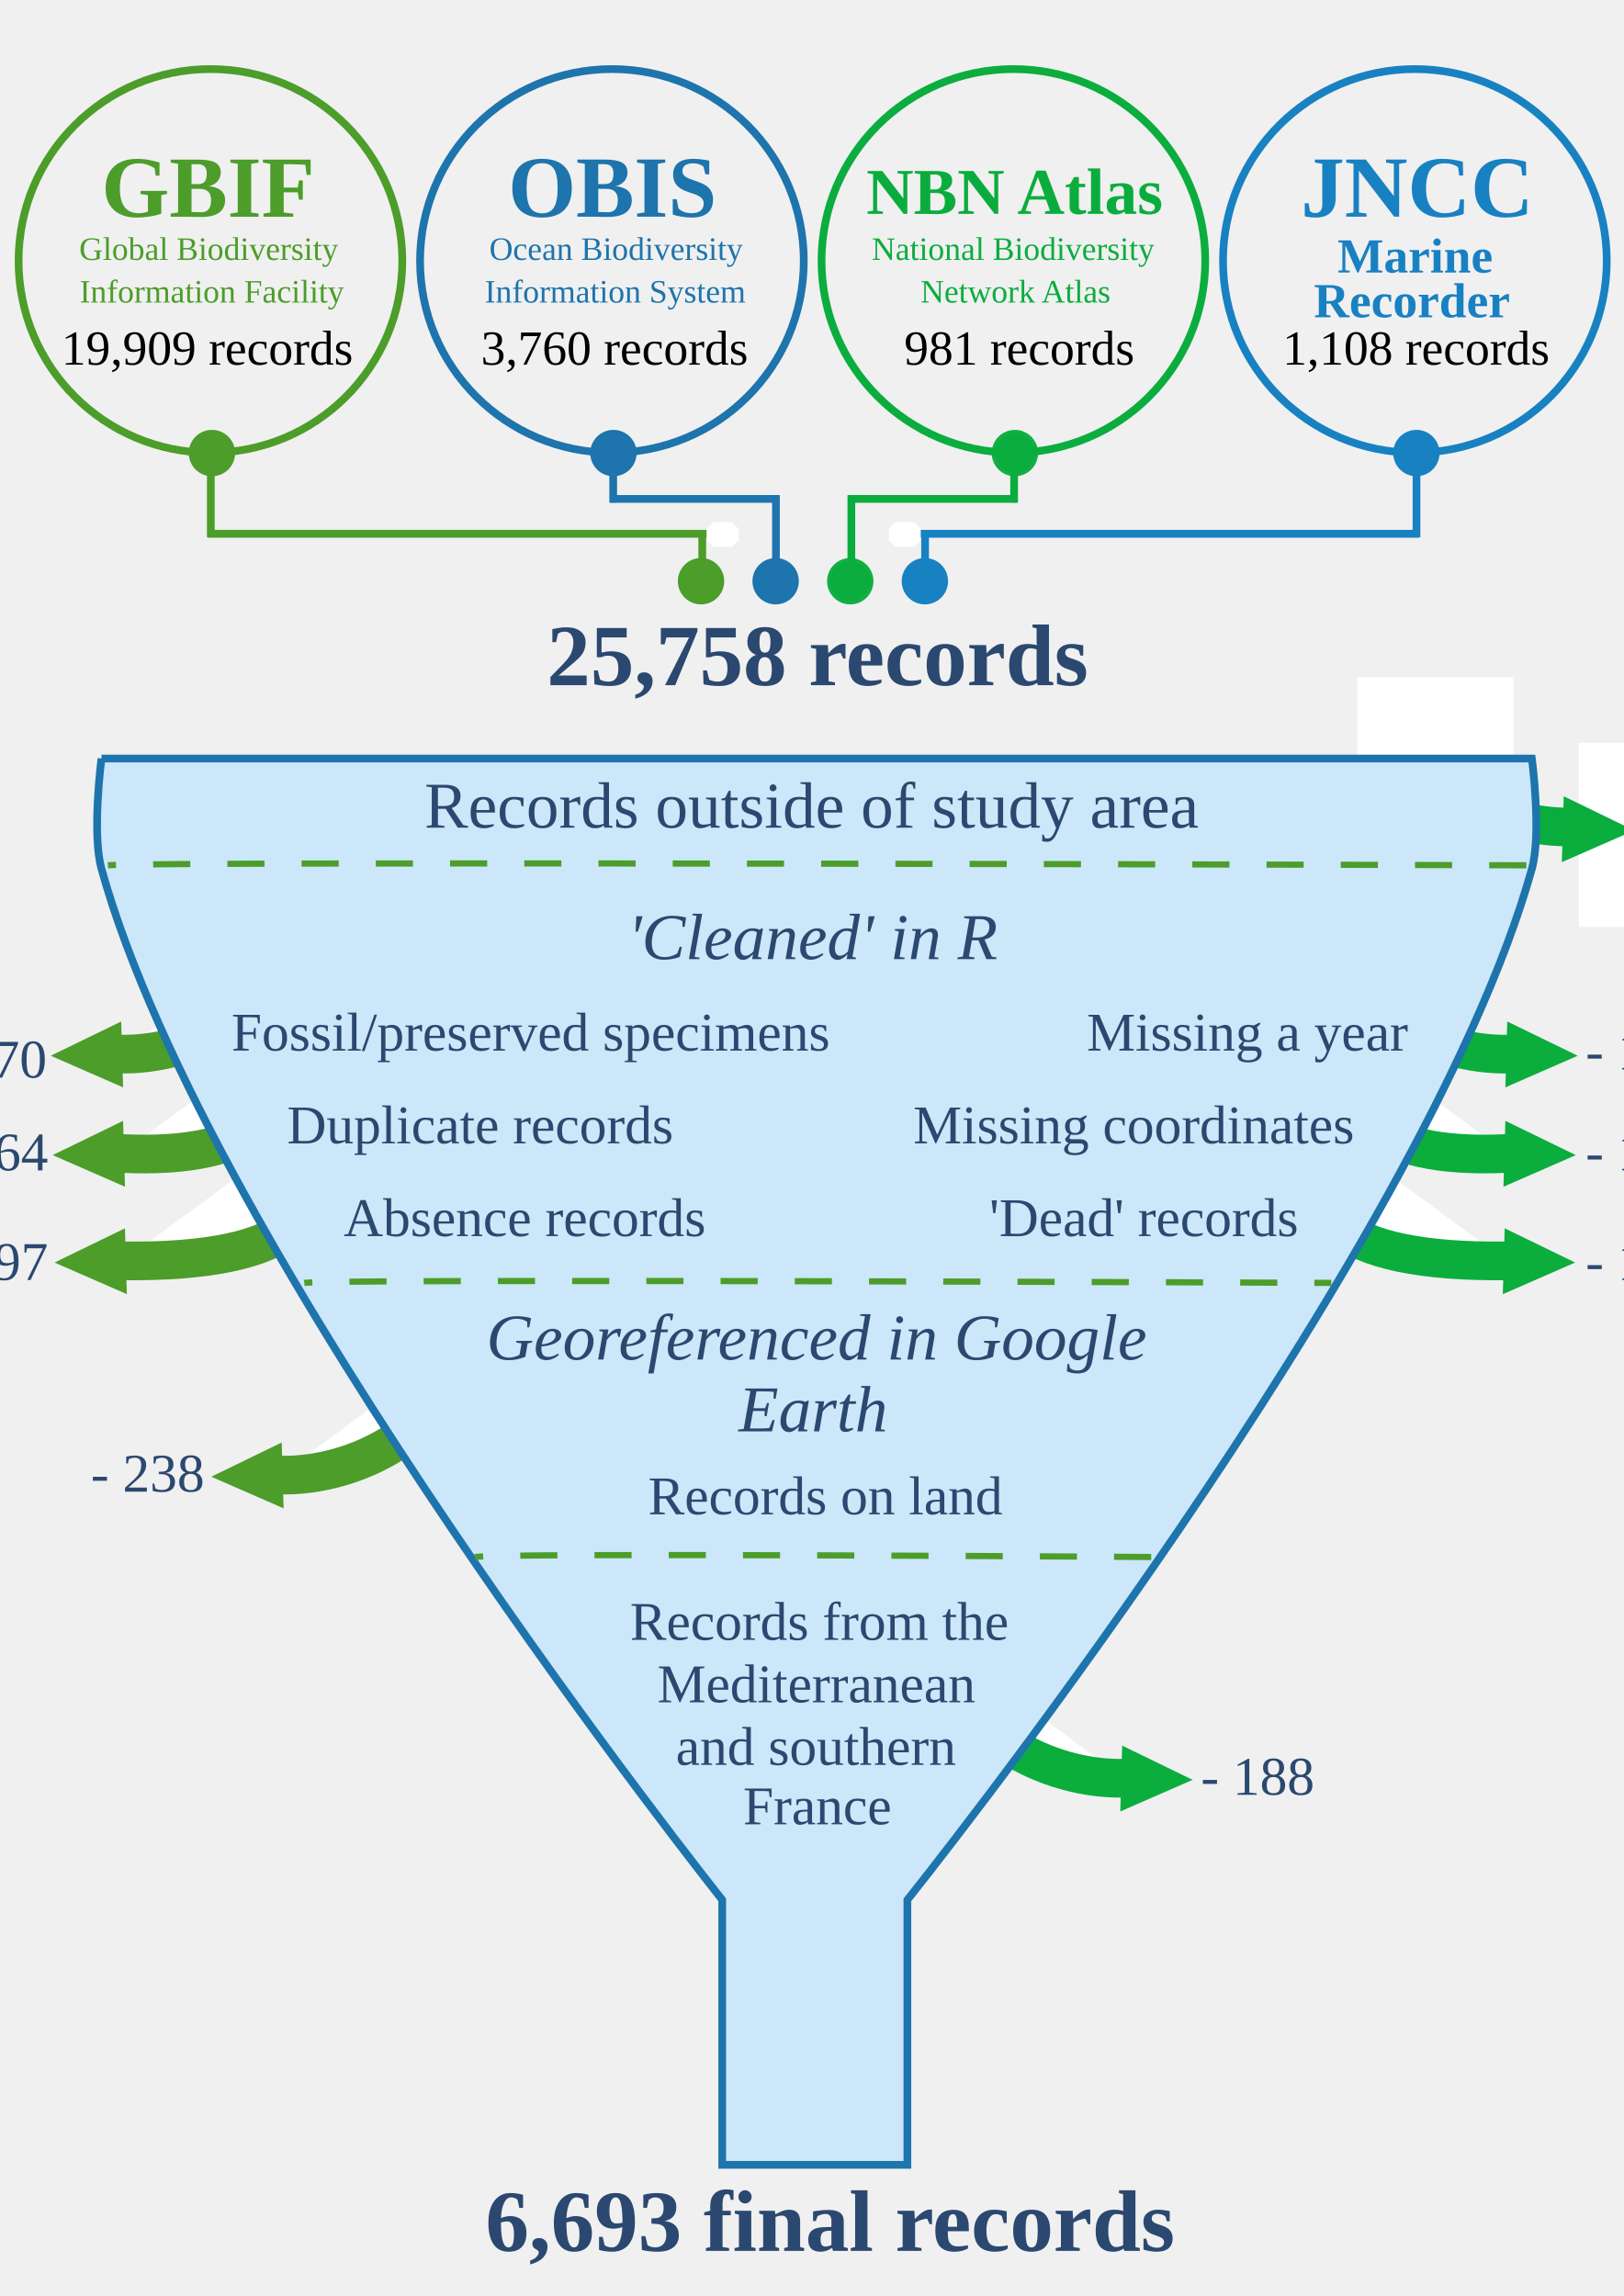
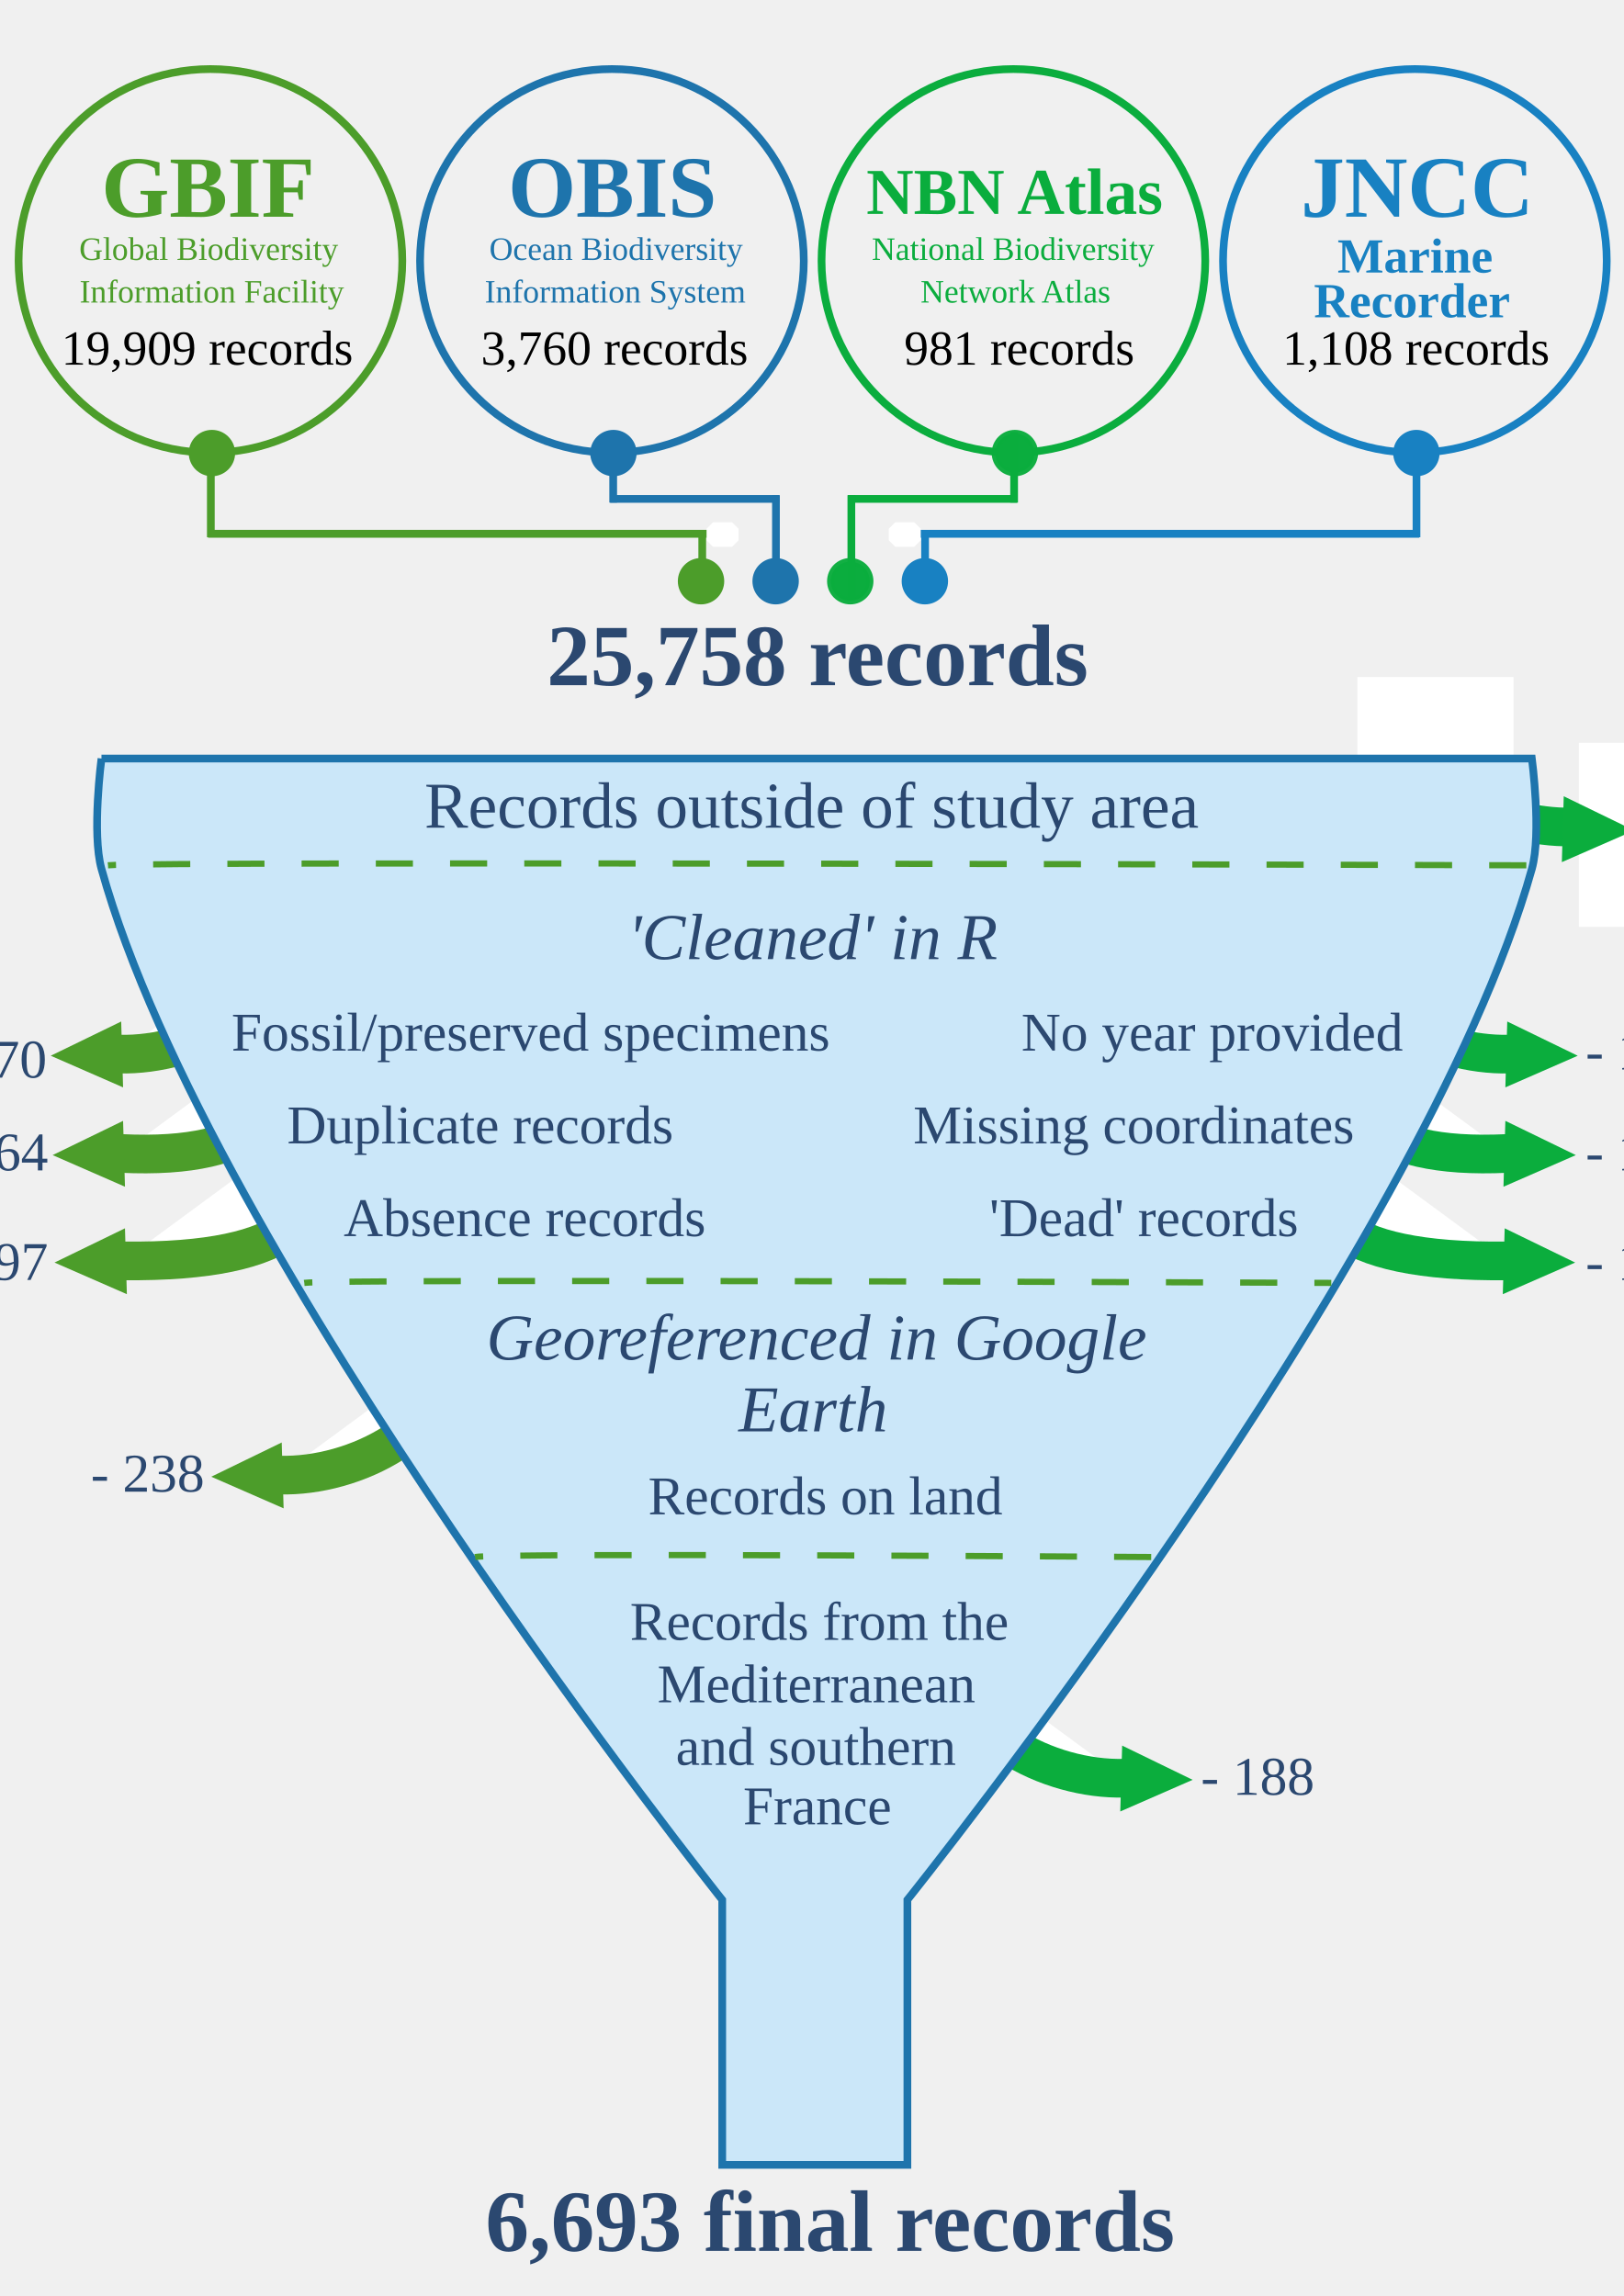
<svg xmlns="http://www.w3.org/2000/svg" width="210mm" height="297mm" viewBox="0 0 210 297" version="1.1" id="svg5">
  <defs id="defs2">
    <marker id="ExperimentalArrow" refX="5.0" refY="3.0" orient="auto-start-reverse">
      <path style="fill:context-stroke" d="m 10,3 -10,3 0,-6 z" id="path29406" />
    </marker>
    <marker style="overflow:visible" id="TriangleOutL" refX="0.0" refY="0.0" orient="auto">
      <path transform="scale(0.8)" style="fill-rule:evenodd;fill:context-stroke;stroke:context-stroke;stroke-width:1.0pt" d="M 5.77,0.0 L -2.88,5.0 L -2.88,-5.0 L 5.77,0.0 z " id="path29295" />
    </marker>
    <marker style="overflow:visible;" id="Arrow2Lend" refX="0.0" refY="0.0" orient="auto">
      <path transform="scale(1.1) rotate(180) translate(1,0)" d="M 8.719,4.034 L -2.207,0.016 L 8.719,-4.002 C 6.973,-1.63 6.983,1.616 8.719,4.034 z " style="stroke:context-stroke;fill-rule:evenodd;fill:context-stroke;stroke-width:0.625;stroke-linejoin:round;" id="path29174" />
    </marker>
    <marker style="overflow:visible;" id="Arrow1Lend" refX="0.0" refY="0.0" orient="auto">
      <path transform="scale(0.8) rotate(180) translate(12.5,0)" style="fill-rule:evenodd;fill:context-stroke;stroke:context-stroke;stroke-width:1.0pt;" d="M 0.0,0.0 L 5.0,-5.0 L -12.5,0.0 L 5.0,5.0 L 0.0,0.0 z " id="path29156" />
    </marker>
  </defs>
  <g id="layer1">
-     <g id="g30262">
+     <g id="g1444">
      <rect style="fill:#ffffff;fill-opacity:1;stroke:none;stroke-width:0.156;stroke-miterlimit:4.109;stroke-dashoffset:14.211" id="rect27850" width="32.13" height="23.81" x="204.203" y="96.086" />
      <path style="fill:#ffffff;fill-opacity:1;stroke:#4c9d2a;stroke-width:5;stroke-linecap:butt;stroke-linejoin:miter;stroke-miterlimit:4;stroke-dasharray:none;stroke-opacity:1" d="m 36.195,190.809 c 9.626,0.256 22.227,-5.878 23.269,-17.123" id="path31072-4" />
      <path style="opacity:1;fill:#4c9d2a;fill-opacity:1;stroke:none;stroke-width:18.898;stroke-miterlimit:4;stroke-dasharray:none;stroke-dashoffset:14.211;stroke-opacity:1" id="path41711-4" transform="matrix(-0.06744189,0.09333834,0.1168128,0.05388892,65.28916,100.6232)" d="m 865.302,254.679 -33.781,-20.55 -33.781,-20.55 34.687,-18.98 34.687,-18.98 -0.907,39.53 z" />
      <path style="fill:#ffffff;fill-opacity:1;stroke:#0bad3d;stroke-width:5;stroke-linecap:butt;stroke-linejoin:miter;stroke-miterlimit:4;stroke-dasharray:none;stroke-opacity:1" d="m 145.375,230.019 c -9.626,0.256 -22.227,-5.878 -23.269,-17.123" id="path31072-2" />
      <path style="opacity:1;fill:#0bad3d;fill-opacity:1;stroke:none;stroke-width:18.898;stroke-miterlimit:4;stroke-dasharray:none;stroke-dashoffset:14.211;stroke-opacity:1" id="path41711-9" transform="matrix(0.06744189,0.09333834,-0.1168128,0.05388892,116.2809,139.8327)" d="m 865.302,254.679 -33.781,-20.55 -33.781,-20.55 34.687,-18.98 34.687,-18.98 -0.907,39.53 z" />
      <path style="fill:#ffffff;fill-opacity:1;stroke:#4c9d2a;stroke-width:5;stroke-linecap:butt;stroke-linejoin:miter;stroke-miterlimit:4;stroke-dasharray:none;stroke-opacity:1" d="m 15.921,163.105 c 22.221,0.225 27.893,-6.301 23.269,-17.123" id="path31072-3-4-5-5" />
      <path style="opacity:1;fill:#4c9d2a;fill-opacity:1;stroke:none;stroke-width:18.898;stroke-miterlimit:4;stroke-dasharray:none;stroke-dashoffset:14.211;stroke-opacity:1" id="path41711-8-7-1-5" transform="matrix(-0.06744189,0.09333834,0.1168128,0.05388892,45.01571,72.91898)" d="m 865.302,254.679 -33.781,-20.55 -33.781,-20.55 34.687,-18.98 34.687,-18.98 -0.907,39.53 z" />
      <path style="fill:#ffffff;fill-opacity:1;stroke:#0bad3d;stroke-width:5;stroke-linecap:butt;stroke-linejoin:miter;stroke-miterlimit:4;stroke-dasharray:none;stroke-opacity:1" d="m 195.181,136.353 c -9.626,0.256 -22.227,-5.878 -23.269,-17.123" id="path31072-3" />
      <path style="opacity:1;fill:#0bad3d;fill-opacity:1;stroke:none;stroke-width:18.898;stroke-miterlimit:4;stroke-dasharray:none;stroke-dashoffset:14.211;stroke-opacity:1" id="path41711-8" transform="matrix(0.06744189,0.09333834,-0.1168128,0.05388892,166.0868,46.16748)" d="m 865.302,254.679 -33.781,-20.55 -33.781,-20.55 34.687,-18.98 34.687,-18.98 -0.907,39.53 z" />
      <path style="fill:#ffffff;fill-opacity:1;stroke:#4c9d2a;stroke-width:5;stroke-linecap:butt;stroke-linejoin:miter;stroke-miterlimit:4;stroke-dasharray:none;stroke-opacity:1" d="m 15.432,136.353 c 9.626,0.256 22.227,-5.878 23.269,-17.123" id="path31072-3-7" />
      <path style="opacity:1;fill:#4c9d2a;fill-opacity:1;stroke:none;stroke-width:18.898;stroke-miterlimit:4;stroke-dasharray:none;stroke-dashoffset:14.211;stroke-opacity:1" id="path41711-8-1" transform="matrix(-0.06744189,0.09333834,0.1168128,0.05388892,44.52655,46.16748)" d="m 865.302,254.679 -33.781,-20.55 -33.781,-20.55 34.687,-18.98 34.687,-18.98 -0.907,39.53 z" />
      <path style="fill:#ffffff;fill-opacity:1;stroke:#0bad3d;stroke-width:5;stroke-linecap:butt;stroke-linejoin:miter;stroke-miterlimit:4;stroke-dasharray:none;stroke-opacity:1" d="M 194.936,149.206 C 176.942,150.063 172.042,143.395 171.667,132.083" id="path31072-3-4" />
      <path style="opacity:1;fill:#0bad3d;fill-opacity:1;stroke:none;stroke-width:18.898;stroke-miterlimit:4;stroke-dasharray:none;stroke-dashoffset:14.211;stroke-opacity:1" id="path41711-8-7" transform="matrix(0.06744189,0.09333834,-0.1168128,0.05388892,165.8422,59.01954)" d="m 865.302,254.679 -33.781,-20.55 -33.781,-20.55 34.687,-18.98 34.687,-18.98 -0.907,39.53 z" />
      <path style="fill:#ffffff;fill-opacity:1;stroke:#4c9d2a;stroke-width:5;stroke-linecap:butt;stroke-linejoin:miter;stroke-miterlimit:4;stroke-dasharray:none;stroke-opacity:1" d="m 15.677,149.206 c 17.994,0.857 22.894,-5.811 23.269,-17.123" id="path31072-3-4-6" />
      <path style="opacity:1;fill:#4c9d2a;fill-opacity:1;stroke:none;stroke-width:18.898;stroke-miterlimit:4;stroke-dasharray:none;stroke-dashoffset:14.211;stroke-opacity:1" id="path41711-8-7-4" transform="matrix(-0.06744189,0.09333834,0.1168128,0.05388892,44.77113,59.01954)" d="m 865.302,254.679 -33.781,-20.55 -33.781,-20.55 34.687,-18.98 34.687,-18.98 -0.907,39.53 z" />
      <path style="fill:#ffffff;fill-opacity:1;stroke:#0bad3d;stroke-width:5;stroke-linecap:butt;stroke-linejoin:miter;stroke-miterlimit:4;stroke-dasharray:none;stroke-opacity:1" d="m 194.85,163.105 c -22.221,0.225 -27.893,-6.301 -23.269,-17.123" id="path31072-3-4-5" />
      <path style="opacity:1;fill:#0bad3d;fill-opacity:1;stroke:none;stroke-width:18.898;stroke-miterlimit:4;stroke-dasharray:none;stroke-dashoffset:14.211;stroke-opacity:1" id="path41711-8-7-1" transform="matrix(0.06744189,0.09333834,-0.1168128,0.05388892,165.7556,72.91898)" d="m 865.302,254.679 -33.781,-20.55 -33.781,-20.55 34.687,-18.98 34.687,-18.98 -0.907,39.53 z" />
      <path style="fill:#ffffff;fill-opacity:1;stroke:#0aad3d;stroke-width:5;stroke-linecap:butt;stroke-linejoin:miter;stroke-miterlimit:4;stroke-dasharray:none;stroke-opacity:1" d="m 203.331,106.968 c -9.626,0.256 -22.227,-5.878 -23.269,-17.123" id="path31072" />
      <path style="opacity:1;fill:#0bad3d;fill-opacity:1;stroke:none;stroke-width:18.898;stroke-miterlimit:4;stroke-dasharray:none;stroke-dashoffset:14.211;stroke-opacity:1" id="path41711" transform="matrix(0.06744189,0.09333834,-0.1168128,0.05388892,173.3921,17.03065)" d="m 865.302,254.679 -33.781,-20.55 -33.781,-20.55 34.687,-18.98 34.687,-18.98 -0.907,39.53 z" />
      <rect style="fill:#ffffff;fill-opacity:1;stroke:none;stroke-width:5;stroke-miterlimit:4;stroke-dasharray:none;stroke-dashoffset:14.211;stroke-opacity:1" id="rect34807" width="20.195" height="16.596" x="175.558" y="87.579" />
      <path style="fill:#cbe7f9;fill-opacity:1;stroke:#1e74ac;stroke-width:0.998;stroke-linecap:butt;stroke-linejoin:miter;stroke-miterlimit:4;stroke-dasharray:none;stroke-opacity:1" d="M 13.123,98.119 H 198.125 c 0,0 1.279,9.688 -2.6e-4,14.269 -13.977,50.057 -80.768,133.364 -80.768,133.364 v 34.284 H 93.408 v -34.284 c 0,0 -66.397,-83.369 -80.284,-133.364 -1.273,-4.583 -2.05e-4,-14.269 -2.05e-4,-14.269 z" id="path71379" />
      <path style="fill:none;stroke:#4c9d2a;stroke-width:0.8;stroke-linecap:butt;stroke-linejoin:miter;stroke-miterlimit:4;stroke-dasharray:4.8, 4.8;stroke-dashoffset:3.76;stroke-opacity:1" d="m 61.455,201.412 c 2.221,-0.578 87.874,0 87.874,0" id="path1227-7" />
      <circle style="fill:#000000;fill-opacity:0;stroke:#4c9d2a;stroke-width:1;stroke-miterlimit:10;stroke-dasharray:none;stroke-opacity:1" id="path879" cx="27.217" cy="33.748" r="24.814" />
      <circle style="fill:#000000;fill-opacity:0;stroke:#1e74ac;stroke-width:1;stroke-miterlimit:10;stroke-dasharray:none;stroke-opacity:1" id="path879-3" cx="79.142" cy="33.748" r="24.814" />
      <circle style="fill:#000000;fill-opacity:0;stroke:#0bad3e;stroke-width:1;stroke-miterlimit:10;stroke-dasharray:none;stroke-opacity:1" id="path879-3-6" cx="131.067" cy="33.748" r="24.814" />
      <circle style="fill:#000000;fill-opacity:0;stroke:#1881c2;stroke-width:1;stroke-miterlimit:10;stroke-dasharray:none;stroke-opacity:1" id="path879-3-6-0" cx="182.992" cy="33.748" r="24.814" />
      <text xml:space="preserve" style="font-style:normal;font-variant:normal;font-weight:normal;font-stretch:normal;font-size:6.35px;line-height:1.25;font-family:'Times New Roman';-inkscape-font-specification:'Times New Roman, Normal';font-variant-ligatures:normal;font-variant-caps:normal;font-variant-numeric:normal;font-variant-east-asian:normal;fill:#000000;fill-opacity:1;stroke:none;stroke-width:0.265" x="7.935" y="47.169" id="text5831">
        <tspan id="tspan6561" x="7.935" y="47.169">19,909 records</tspan>
      </text>
      <text xml:space="preserve" style="font-style:normal;font-variant:normal;font-weight:normal;font-stretch:normal;font-size:6.35px;line-height:1.25;font-family:'Times New Roman';-inkscape-font-specification:'Times New Roman, Normal';font-variant-ligatures:normal;font-variant-caps:normal;font-variant-numeric:normal;font-variant-east-asian:normal;fill:#000000;fill-opacity:1;stroke:none;stroke-width:0.265" x="62.204" y="47.169" id="text5831-8">
        <tspan id="tspan8778" x="62.204" y="47.169">3,760 records</tspan>
      </text>
      <text xml:space="preserve" style="font-style:normal;font-variant:normal;font-weight:normal;font-stretch:normal;font-size:6.35px;line-height:1.25;font-family:'Times New Roman';-inkscape-font-specification:'Times New Roman, Normal';font-variant-ligatures:normal;font-variant-caps:normal;font-variant-numeric:normal;font-variant-east-asian:normal;fill:#000000;fill-opacity:1;stroke:none;stroke-width:0.265" x="116.935" y="47.169" id="text5831-8-7">
        <tspan id="tspan16957" x="116.935" y="47.169">981 records</tspan>
      </text>
      <text xml:space="preserve" style="font-style:normal;font-variant:normal;font-weight:normal;font-stretch:normal;font-size:6.35px;line-height:1.25;font-family:'Times New Roman';-inkscape-font-specification:'Times New Roman, Normal';font-variant-ligatures:normal;font-variant-caps:normal;font-variant-numeric:normal;font-variant-east-asian:normal;fill:#000000;fill-opacity:1;stroke:none;stroke-width:0.265" x="165.867" y="47.169" id="text5831-8-8">
        <tspan id="tspan16994" x="165.867" y="47.169">1,108 records</tspan>
      </text>
      <path style="fill:#cbe7f9;fill-opacity:1;stroke:#1e74ac;stroke-width:1;stroke-linecap:round;stroke-linejoin:bevel;stroke-miterlimit:10;stroke-dasharray:none;stroke-opacity:1" id="rect17286" width="197.797" height="20.652" x="6.428" y="75.456" />
      <ellipse style="fill:#4c9d2a;fill-opacity:1;stroke:#4c9d2a;stroke-width:0.94;stroke-linecap:round;stroke-linejoin:bevel;stroke-miterlimit:4;stroke-dasharray:none;stroke-opacity:1" id="path18629" cx="27.411" cy="58.606" rx="2.53" ry="2.53" />
      <ellipse style="fill:#4c9d2a;fill-opacity:1;stroke:#4c9d2a;stroke-width:0.94;stroke-linecap:round;stroke-linejoin:bevel;stroke-miterlimit:4;stroke-dasharray:none;stroke-opacity:1" id="path18629-7" cx="90.667" cy="75.182" rx="2.53" ry="2.53" />
      <ellipse style="fill:#1e74ac;fill-opacity:1;stroke:#1e74ac;stroke-width:0.94;stroke-linecap:round;stroke-linejoin:bevel;stroke-miterlimit:4;stroke-dasharray:none;stroke-opacity:1" id="path18629-2" cx="79.336" cy="58.606" rx="2.53" ry="2.53" />
      <ellipse style="fill:#1e74ac;fill-opacity:1;stroke:#1e74ac;stroke-width:0.94;stroke-linecap:round;stroke-linejoin:bevel;stroke-miterlimit:4;stroke-dasharray:none;stroke-opacity:1" id="path18629-2-5" cx="100.317" cy="75.182" rx="2.53" ry="2.53" />
      <ellipse style="fill:#1881c2;fill-opacity:1;stroke:#1881c2;stroke-width:0.94;stroke-linecap:round;stroke-linejoin:bevel;stroke-miterlimit:4;stroke-dasharray:none;stroke-opacity:1" id="path18629-2-4" cx="183.186" cy="58.606" rx="2.53" ry="2.53" />
      <ellipse style="fill:#1881c2;fill-opacity:1;stroke:#1881c2;stroke-width:0.94;stroke-linecap:round;stroke-linejoin:bevel;stroke-miterlimit:4;stroke-dasharray:none;stroke-opacity:1" id="path18629-2-4-9" cx="119.617" cy="75.182" rx="2.53" ry="2.53" />
      <ellipse style="fill:#0bad3e;fill-opacity:1;stroke:#0bad3e;stroke-width:0.94;stroke-linecap:round;stroke-linejoin:bevel;stroke-miterlimit:4;stroke-dasharray:none;stroke-opacity:0.962" id="path18629-2-2" cx="131.261" cy="58.606" rx="2.53" ry="2.53" />
      <ellipse style="fill:#0bad3e;fill-opacity:1;stroke:#0bad3e;stroke-width:0.94;stroke-linecap:round;stroke-linejoin:bevel;stroke-miterlimit:4;stroke-dasharray:none;stroke-opacity:0.962" id="path18629-2-2-4" cx="109.967" cy="75.182" rx="2.53" ry="2.53" />
      <path style="fill:none;stroke:#4c9d2a;stroke-width:1;stroke-linecap:butt;stroke-linejoin:miter;stroke-miterlimit:4;stroke-dasharray:none;stroke-opacity:1" d="m 27.268,58.369 v 11.128" id="path41615" />
      <path style="fill:none;stroke:#4c9d2a;stroke-width:1;stroke-linecap:butt;stroke-linejoin:miter;stroke-miterlimit:4;stroke-dasharray:none;stroke-opacity:1" d="m 90.824,69.048 v 7.313" id="path41615-3" />
      <path style="fill:none;stroke:#4c9d2a;stroke-width:1.016;stroke-linecap:butt;stroke-linejoin:miter;stroke-miterlimit:4;stroke-dasharray:none;stroke-opacity:1" d="M 26.911,69.048 H 92.45" id="path41921" />
      <rect style="fill:#ffffff;fill-opacity:1;stroke:#ffffff;stroke-width:1.681;stroke-linecap:round;stroke-linejoin:bevel;stroke-miterlimit:4;stroke-dasharray:none;stroke-opacity:1" id="rect42025" width="2.455" height="1.491" x="92.223" y="68.4" />
      <g id="g46911">
        <g id="g42254-5" style="stroke:#1881c2;stroke-opacity:1" transform="matrix(-1,0,0,1,210.4685,1.15e-4)">
          <path style="fill:none;stroke:#1881c2;stroke-width:1;stroke-linecap:butt;stroke-linejoin:miter;stroke-miterlimit:4;stroke-dasharray:none;stroke-opacity:1" d="m 27.268,58.369 v 11.128" id="path41615-5" />
          <path style="fill:none;stroke:#1881c2;stroke-width:1;stroke-linecap:butt;stroke-linejoin:miter;stroke-miterlimit:4;stroke-dasharray:none;stroke-opacity:1" d="m 90.824,69.048 v 7.313" id="path41615-3-0" />
          <path style="fill:none;stroke:#1881c2;stroke-width:1.016;stroke-linecap:butt;stroke-linejoin:miter;stroke-miterlimit:4;stroke-dasharray:none;stroke-opacity:1" d="M 26.911,69.048 H 92.45" id="path41921-5" />
        </g>
        <rect style="fill:#ffffff;fill-opacity:1;stroke:#ffffff;stroke-width:1.681;stroke-linecap:round;stroke-linejoin:bevel;stroke-miterlimit:4;stroke-dasharray:none;stroke-opacity:1" id="rect42025-7" width="2.455" height="1.491" x="-118.246" y="68.4" transform="scale(-1,1)" />
      </g>
      <g id="g47054" style="stroke:#1e74ac;stroke-opacity:1">
        <path style="fill:none;stroke:#1e74ac;stroke-width:1;stroke-linecap:butt;stroke-linejoin:miter;stroke-miterlimit:4;stroke-dasharray:none;stroke-opacity:1" d="m 79.307,55.904 v 9.109" id="path41615-6" />
        <path style="fill:none;stroke:#1e74ac;stroke-width:1;stroke-linecap:butt;stroke-linejoin:miter;stroke-miterlimit:4;stroke-dasharray:none;stroke-opacity:1" d="M 78.91,64.537 H 100.805" id="path41921-1" />
        <path style="fill:none;stroke:#1e74ac;stroke-width:1;stroke-linecap:butt;stroke-linejoin:miter;stroke-miterlimit:4;stroke-dasharray:none;stroke-opacity:1" d="M 100.356,64.064 V 77.473" id="path41615-6-8" />
      </g>
      <g id="g47054-3" style="stroke:#0aad3d;stroke-opacity:1" transform="matrix(-1,0,0,1,210.4657,-8.7e-5)">
        <path style="fill:none;stroke:#0aad3d;stroke-width:1;stroke-linecap:butt;stroke-linejoin:miter;stroke-miterlimit:4;stroke-dasharray:none;stroke-opacity:1" d="m 79.307,55.904 v 9.109" id="path41615-6-9" />
        <path style="fill:none;stroke:#0aad3d;stroke-width:1;stroke-linecap:butt;stroke-linejoin:miter;stroke-miterlimit:4;stroke-dasharray:none;stroke-opacity:1" d="M 78.91,64.537 H 100.805" id="path41921-1-3" />
        <path style="fill:none;stroke:#0aad3d;stroke-width:1;stroke-linecap:butt;stroke-linejoin:miter;stroke-miterlimit:4;stroke-dasharray:none;stroke-opacity:1" d="M 100.356,64.064 V 77.473" id="path41615-6-8-9" />
      </g>
      <text xml:space="preserve" style="font-style:normal;font-variant:normal;font-weight:bold;font-stretch:normal;font-size:11.289px;line-height:1.25;font-family:'Times New Roman';-inkscape-font-specification:'Times New Roman, Bold';font-variant-ligatures:normal;font-variant-caps:normal;font-variant-numeric:normal;font-variant-east-asian:normal;fill:#2b4870;fill-opacity:1;stroke:none;stroke-width:0.265" x="70.72" y="88.629" id="text58099">
        <tspan id="tspan58097" style="font-style:normal;font-variant:normal;font-weight:bold;font-stretch:normal;font-size:11.289px;font-family:'Times New Roman';-inkscape-font-specification:'Times New Roman, Bold';font-variant-ligatures:normal;font-variant-caps:normal;font-variant-numeric:normal;font-variant-east-asian:normal;fill:#2b4870;fill-opacity:1;stroke-width:0.265" x="70.72" y="88.629">25,758 records</tspan>
      </text>
      <text xml:space="preserve" style="font-style:normal;font-variant:normal;font-weight:bold;font-stretch:normal;font-size:11.289px;line-height:1.25;font-family:'Times New Roman';-inkscape-font-specification:'Times New Roman, Bold';font-variant-ligatures:normal;font-variant-caps:normal;font-variant-numeric:normal;font-variant-east-asian:normal;fill:#2b4870;fill-opacity:1;stroke:none;stroke-width:0.265" x="62.775" y="291.165" id="text58099-5">
        <tspan id="tspan45749" x="62.775" y="291.165">6,693 final records</tspan>
      </text>
      <text xml:space="preserve" style="font-style:normal;font-variant:normal;font-weight:normal;font-stretch:normal;font-size:7.056px;line-height:1.25;font-family:'Times New Roman';-inkscape-font-specification:'Times New Roman, Normal';font-variant-ligatures:normal;font-variant-caps:normal;font-variant-numeric:normal;font-variant-east-asian:normal;fill:#2b4870;fill-opacity:1;stroke:none;stroke-width:0.265" x="212.105" y="109.595" id="text58099-6">
        <tspan id="tspan44752" x="212.105" y="109.595">- 9,583</tspan>
      </text>
      <text xml:space="preserve" style="font-style:normal;font-variant:normal;font-weight:normal;font-stretch:normal;font-size:8.467px;line-height:1.25;font-family:'Times New Roman';-inkscape-font-specification:'Times New Roman, Normal';font-variant-ligatures:normal;font-variant-caps:normal;font-variant-numeric:normal;font-variant-east-asian:normal;fill:#2b4870;fill-opacity:1;stroke:none;stroke-width:0.265" x="54.891" y="107.065" id="text89020">
        <tspan id="tspan89018" style="font-style:normal;font-variant:normal;font-weight:normal;font-stretch:normal;font-size:8.467px;font-family:'Times New Roman';-inkscape-font-specification:'Times New Roman, Normal';font-variant-ligatures:normal;font-variant-caps:normal;font-variant-numeric:normal;font-variant-east-asian:normal;fill:#2b4870;fill-opacity:1;stroke-width:0.265" x="54.891" y="107.065">Records outside of study area</tspan>
      </text>
      <text xml:space="preserve" style="font-style:italic;font-variant:normal;font-weight:normal;font-stretch:normal;font-size:8.467px;line-height:1.25;font-family:'Times New Roman';-inkscape-font-specification:'Times New Roman, Italic';font-variant-ligatures:normal;font-variant-caps:normal;font-variant-numeric:normal;font-variant-east-asian:normal;fill:#2b4870;fill-opacity:1;stroke:none;stroke-width:0.265" x="81.191" y="124.073" id="text89020-3">
        <tspan id="tspan94419" x="81.191" y="124.073">'Cleaned' in R</tspan>
      </text>
      <text xml:space="preserve" style="font-style:italic;font-variant:normal;font-weight:normal;font-stretch:normal;font-size:8.467px;line-height:1.25;font-family:'Times New Roman';-inkscape-font-specification:'Times New Roman, Italic';font-variant-ligatures:normal;font-variant-caps:normal;font-variant-numeric:normal;font-variant-east-asian:normal;fill:#2b4870;fill-opacity:1;stroke:none;stroke-width:0.265" x="62.911" y="175.87" id="text89020-3-8">
        <tspan id="tspan1362" x="62.911" y="175.87">Georeferenced in Google</tspan>
      </text>
      <text xml:space="preserve" style="font-style:italic;font-variant:normal;font-weight:normal;font-stretch:normal;font-size:8.467px;line-height:1.25;font-family:'Times New Roman';-inkscape-font-specification:'Times New Roman, Italic';font-variant-ligatures:normal;font-variant-caps:normal;font-variant-numeric:normal;font-variant-east-asian:normal;fill:#2b4870;fill-opacity:1;stroke:none;stroke-width:0.265" x="95.521" y="185.156" id="text89020-3-8-04">
        <tspan id="tspan1409" x="95.521" y="185.156">Earth</tspan>
      </text>
      <text xml:space="preserve" style="font-style:normal;font-variant:normal;font-weight:normal;font-stretch:normal;font-size:7.056px;line-height:1.25;font-family:'Times New Roman';-inkscape-font-specification:'Times New Roman, Normal';font-variant-ligatures:normal;font-variant-caps:normal;font-variant-numeric:normal;font-variant-east-asian:normal;fill:#2b4870;fill-opacity:1;stroke:none;stroke-width:0.265" x="83.826" y="195.881" id="text89020-3-8-0">
        <tspan id="tspan96138" x="83.826" y="195.881">Records on land</tspan>
      </text>
      <text xml:space="preserve" style="font-style:normal;font-variant:normal;font-weight:normal;font-stretch:normal;font-size:7.056px;line-height:1.25;font-family:'Times New Roman';-inkscape-font-specification:'Times New Roman, Normal';font-variant-ligatures:normal;font-variant-caps:normal;font-variant-numeric:normal;font-variant-east-asian:normal;fill:#2b4870;fill-opacity:1;stroke:none;stroke-width:0.265" x="44.448" y="159.899" id="text89020-3-7">
        <tspan id="tspan94466" x="44.448" y="159.899">Absence records</tspan>
      </text>
      <text xml:space="preserve" style="font-style:normal;font-variant:normal;font-weight:normal;font-stretch:normal;font-size:7.056px;line-height:1.25;font-family:'Times New Roman';-inkscape-font-specification:'Times New Roman, Normal';font-variant-ligatures:normal;font-variant-caps:normal;font-variant-numeric:normal;font-variant-east-asian:normal;fill:#2b4870;fill-opacity:1;stroke:none;stroke-width:0.265" x="118.113" y="147.899" id="text89020-3-7-7">
        <tspan id="tspan94513" x="118.113" y="147.899">Missing coordinates</tspan>
      </text>
      <text xml:space="preserve" style="font-style:normal;font-variant:normal;font-weight:normal;font-stretch:normal;font-size:7.056px;line-height:1.25;font-family:'Times New Roman';-inkscape-font-specification:'Times New Roman, Normal';font-variant-ligatures:normal;font-variant-caps:normal;font-variant-numeric:normal;font-variant-east-asian:normal;fill:#2b4870;fill-opacity:1;stroke:none;stroke-width:0.265" x="37.126" y="147.899" id="text89020-3-7-7-4">
        <tspan id="tspan94560" x="37.126" y="147.899">Duplicate records</tspan>
      </text>
      <text xml:space="preserve" style="font-style:normal;font-variant:normal;font-weight:normal;font-stretch:normal;font-size:7.056px;line-height:1.25;font-family:'Times New Roman';-inkscape-font-specification:'Times New Roman, Normal';font-variant-ligatures:normal;font-variant-caps:normal;font-variant-numeric:normal;font-variant-east-asian:normal;fill:#2b4870;fill-opacity:1;stroke:none;stroke-width:0.265" x="29.933" y="135.899" id="text89020-3-7-7-4-2">
        <tspan id="tspan94711" x="29.933" y="135.899">Fossil/preserved specimens</tspan>
      </text>
-       <text xml:space="preserve" style="font-style:normal;font-variant:normal;font-weight:normal;font-stretch:normal;font-size:7.056px;line-height:1.25;font-family:'Times New Roman';-inkscape-font-specification:'Times New Roman, Normal';font-variant-ligatures:normal;font-variant-caps:normal;font-variant-numeric:normal;font-variant-east-asian:normal;fill:#2b4870;fill-opacity:1;stroke:none;stroke-width:0.265" x="140.559" y="135.899" id="text89020-3-7-7-4-2-6">
-         <tspan id="tspan8510" x="140.559" y="135.899">Missing a year</tspan>
+       <text xml:space="preserve" style="font-style:normal;font-variant:normal;font-weight:normal;font-stretch:normal;font-size:7.056px;line-height:1.25;font-family:'Times New Roman';-inkscape-font-specification:'Times New Roman, Normal';font-variant-ligatures:normal;font-variant-caps:normal;font-variant-numeric:normal;font-variant-east-asian:normal;fill:#2b4870;fill-opacity:1;stroke:none;stroke-width:0.265" x="132.089" y="135.899" id="text89020-3-7-7-4-2-6">
+         <tspan id="tspan1151" x="132.089" y="135.899">No year provided</tspan>
      </text>
      <text xml:space="preserve" style="font-style:normal;font-variant:normal;font-weight:normal;font-stretch:normal;font-size:7.056px;line-height:1.25;font-family:'Times New Roman';-inkscape-font-specification:'Times New Roman, Normal';font-variant-ligatures:normal;font-variant-caps:normal;font-variant-numeric:normal;font-variant-east-asian:normal;fill:#2b4870;fill-opacity:1;stroke:none;stroke-width:0.265" x="127.962" y="159.899" id="text89020-3-7-7-4-2-9">
        <tspan id="tspan94691" x="127.962" y="159.899">'Dead' records</tspan>
      </text>
      <text xml:space="preserve" style="font-style:normal;font-variant:normal;font-weight:normal;font-stretch:normal;font-size:7.056px;line-height:1.25;font-family:'Times New Roman';-inkscape-font-specification:'Times New Roman, Normal';font-variant-ligatures:normal;font-variant-caps:normal;font-variant-numeric:normal;font-variant-east-asian:normal;fill:#2b4870;fill-opacity:1;stroke:none;stroke-width:0.265" x="81.476" y="212.125" id="text89020-3-8-0-5">
        <tspan id="tspan96185" x="81.476" y="212.125">Records from the</tspan>
      </text>
      <text xml:space="preserve" style="font-style:normal;font-variant:normal;font-weight:normal;font-stretch:normal;font-size:7.056px;line-height:1.25;font-family:'Times New Roman';-inkscape-font-specification:'Times New Roman, Normal';font-variant-ligatures:normal;font-variant-caps:normal;font-variant-numeric:normal;font-variant-east-asian:normal;fill:#2b4870;fill-opacity:1;stroke:none;stroke-width:0.265" x="85.02" y="220.202" id="text89020-3-8-0-5-8">
        <tspan id="tspan1145" x="85.02" y="220.202">Mediterranean</tspan>
      </text>
      <text xml:space="preserve" style="font-style:normal;font-variant:normal;font-weight:normal;font-stretch:normal;font-size:7.056px;line-height:1.25;font-family:'Times New Roman';-inkscape-font-specification:'Times New Roman, Normal';font-variant-ligatures:normal;font-variant-caps:normal;font-variant-numeric:normal;font-variant-east-asian:normal;fill:#2b4870;fill-opacity:1;stroke:none;stroke-width:0.265" x="87.401" y="228.299" id="text89020-3-8-0-5-8-7">
        <tspan id="tspan9308" x="87.401" y="228.299">and southern</tspan>
      </text>
      <text xml:space="preserve" style="font-style:normal;font-variant:normal;font-weight:normal;font-stretch:normal;font-size:7.056px;line-height:1.25;font-family:'Times New Roman';-inkscape-font-specification:'Times New Roman, Normal';font-variant-ligatures:normal;font-variant-caps:normal;font-variant-numeric:normal;font-variant-east-asian:normal;fill:#2b4870;fill-opacity:1;stroke:none;stroke-width:0.265" x="96.113" y="235.987" id="text89020-3-8-0-5-8-7-2">
        <tspan id="tspan1125" x="96.113" y="235.987">France</tspan>
      </text>
      <path style="fill:none;stroke:#4c9d2a;stroke-width:0.8;stroke-linecap:butt;stroke-linejoin:miter;stroke-miterlimit:4;stroke-dasharray:4.8, 4.8;stroke-dashoffset:3.76;stroke-opacity:1" d="m 13.968,111.932 c 4.643,-0.551 183.713,0 183.713,0" id="path1227" />
      <path style="fill:none;fill-opacity:1;stroke:#4c9d2a;stroke-width:0.8;stroke-linecap:butt;stroke-linejoin:miter;stroke-miterlimit:4;stroke-dasharray:4.8, 4.8;stroke-dashoffset:3.76;stroke-opacity:1" d="m 39.359,165.949 c 3.357,-0.563 132.82,0 132.82,0" id="path1227-5" />
      <text xml:space="preserve" style="font-style:normal;font-variant:normal;font-weight:normal;font-stretch:normal;font-size:7.056px;line-height:1.25;font-family:'Times New Roman';-inkscape-font-specification:'Times New Roman, Normal';font-variant-ligatures:normal;font-variant-caps:normal;font-variant-numeric:normal;font-variant-east-asian:normal;fill:#2b4870;fill-opacity:1;stroke:none;stroke-width:0.265" x="-13.765" y="165.572" id="text58099-6-2">
        <tspan id="tspan44817" x="-13.765" y="165.572">- 3,897</tspan>
      </text>
      <text xml:space="preserve" style="font-style:normal;font-variant:normal;font-weight:normal;font-stretch:normal;font-size:7.056px;line-height:1.25;font-family:'Times New Roman';-inkscape-font-specification:'Times New Roman, Normal';font-variant-ligatures:normal;font-variant-caps:normal;font-variant-numeric:normal;font-variant-east-asian:normal;fill:#2b4870;fill-opacity:1;stroke:none;stroke-width:0.265" x="-13.765" y="151.396" id="text58099-6-2-9">
        <tspan id="tspan44864" x="-13.765" y="151.396">- 2,264</tspan>
      </text>
      <text xml:space="preserve" style="font-style:normal;font-variant:normal;font-weight:normal;font-stretch:normal;font-size:7.056px;line-height:1.25;font-family:'Times New Roman';-inkscape-font-specification:'Times New Roman, Normal';font-variant-ligatures:normal;font-variant-caps:normal;font-variant-numeric:normal;font-variant-east-asian:normal;fill:#2b4870;fill-opacity:1;stroke:none;stroke-width:0.265" x="-8.638" y="139.396" id="text58099-6-2-95">
        <tspan id="tspan45029" x="-8.638" y="139.396">- 170</tspan>
      </text>
      <text xml:space="preserve" style="font-style:normal;font-variant:normal;font-weight:normal;font-stretch:normal;font-size:7.056px;line-height:1.25;font-family:'Times New Roman';-inkscape-font-specification:'Times New Roman, Normal';font-variant-ligatures:normal;font-variant-caps:normal;font-variant-numeric:normal;font-variant-east-asian:normal;fill:#2b4870;fill-opacity:1;stroke:none;stroke-width:0.265" x="205.068" y="138.346" id="text58099-6-2-8">
        <tspan id="tspan45196" x="205.068" y="138.346">- 195</tspan>
      </text>
      <text xml:space="preserve" style="font-style:normal;font-variant:normal;font-weight:normal;font-stretch:normal;font-size:7.056px;line-height:1.25;font-family:'Times New Roman';-inkscape-font-specification:'Times New Roman, Normal';font-variant-ligatures:normal;font-variant-caps:normal;font-variant-numeric:normal;font-variant-east-asian:normal;fill:#2b4870;fill-opacity:1;stroke:none;stroke-width:0.265" x="205.068" y="151.396" id="text58099-6-2-8-4">
        <tspan id="tspan45243" x="205.068" y="151.396">- 1,396</tspan>
      </text>
      <text xml:space="preserve" style="font-style:normal;font-variant:normal;font-weight:normal;font-stretch:normal;font-size:7.056px;line-height:1.25;font-family:'Times New Roman';-inkscape-font-specification:'Times New Roman, Normal';font-variant-ligatures:normal;font-variant-caps:normal;font-variant-numeric:normal;font-variant-east-asian:normal;fill:#2b4870;fill-opacity:1;stroke:none;stroke-width:0.265" x="205.068" y="165.572" id="text58099-6-2-8-7">
        <tspan id="tspan45414" x="205.068" y="165.572">- 1,134</tspan>
      </text>
      <text xml:space="preserve" style="font-style:normal;font-variant:normal;font-weight:normal;font-stretch:normal;font-size:7.056px;line-height:1.25;font-family:'Times New Roman';-inkscape-font-specification:'Times New Roman, Normal';font-variant-ligatures:normal;font-variant-caps:normal;font-variant-numeric:normal;font-variant-east-asian:normal;fill:#2b4870;fill-opacity:1;stroke:none;stroke-width:0.265" x="11.743" y="192.954" id="text58099-6-2-8-6">
        <tspan id="tspan45587" x="11.743" y="192.954">- 238</tspan>
      </text>
      <text xml:space="preserve" style="font-style:normal;font-variant:normal;font-weight:normal;font-stretch:normal;font-size:7.056px;line-height:1.25;font-family:'Times New Roman';-inkscape-font-specification:'Times New Roman, Normal';font-variant-ligatures:normal;font-variant-caps:normal;font-variant-numeric:normal;font-variant-east-asian:normal;fill:#2b4870;fill-opacity:1;stroke:none;stroke-width:0.265" x="155.31" y="232.164" id="text58099-6-2-8-76">
        <tspan id="tspan45624" x="155.31" y="232.164">- 188</tspan>
      </text>
      <text xml:space="preserve" style="font-style:normal;font-variant:normal;font-weight:bold;font-stretch:normal;font-size:11.289px;line-height:1.25;font-family:'Times New Roman';-inkscape-font-specification:'Times New Roman, Bold';font-variant-ligatures:normal;font-variant-caps:normal;font-variant-numeric:normal;font-variant-east-asian:normal;fill:#4c9d2a;fill-opacity:1;stroke:none;stroke-width:0.265" x="13.113" y="28.037" id="text58099-4">
        <tspan id="tspan1019" x="13.113" y="28.037">GBIF</tspan>
      </text>
      <text xml:space="preserve" style="font-style:normal;font-variant:normal;font-weight:normal;font-stretch:normal;font-size:4.233px;line-height:1.25;font-family:'Times New Roman';-inkscape-font-specification:'Times New Roman, Normal';font-variant-ligatures:normal;font-variant-caps:normal;font-variant-numeric:normal;font-variant-east-asian:normal;fill:#4c9d2a;fill-opacity:1;stroke:none;stroke-width:0.265" x="10.242" y="33.616" id="text3858">
        <tspan id="tspan3856" style="font-style:normal;font-variant:normal;font-weight:normal;font-stretch:normal;font-size:4.233px;font-family:'Times New Roman';-inkscape-font-specification:'Times New Roman, Normal';font-variant-ligatures:normal;font-variant-caps:normal;font-variant-numeric:normal;font-variant-east-asian:normal;fill:#4c9d2a;fill-opacity:1;stroke-width:0.265" x="10.242" y="33.616">Global Biodiversity</tspan>
      </text>
      <text xml:space="preserve" style="font-style:normal;font-variant:normal;font-weight:normal;font-stretch:normal;font-size:4.233px;line-height:1.25;font-family:'Times New Roman';-inkscape-font-specification:'Times New Roman, Normal';font-variant-ligatures:normal;font-variant-caps:normal;font-variant-numeric:normal;font-variant-east-asian:normal;fill:#4c9d2a;fill-opacity:1;stroke:none;stroke-width:0.265" x="10.286" y="39.131" id="text5111">
        <tspan id="tspan5109" style="font-style:normal;font-variant:normal;font-weight:normal;font-stretch:normal;font-size:4.233px;font-family:'Times New Roman';-inkscape-font-specification:'Times New Roman, Normal';font-variant-ligatures:normal;font-variant-caps:normal;font-variant-numeric:normal;font-variant-east-asian:normal;fill:#4c9d2a;fill-opacity:1;stroke-width:0.265" x="10.286" y="39.131">Information Facility</tspan>
      </text>
      <text xml:space="preserve" style="font-style:normal;font-variant:normal;font-weight:normal;font-stretch:normal;font-size:4.233px;line-height:1.25;font-family:'Times New Roman';-inkscape-font-specification:'Times New Roman, Normal';font-variant-ligatures:normal;font-variant-caps:normal;font-variant-numeric:normal;font-variant-east-asian:normal;fill:#1e74ac;fill-opacity:1;stroke:none;stroke-width:0.265" x="62.691" y="39.13" id="text5111-5">
        <tspan id="tspan14565" x="62.691" y="39.13">Information System</tspan>
      </text>
      <text xml:space="preserve" style="font-style:normal;font-variant:normal;font-weight:bold;font-stretch:normal;font-size:11.289px;line-height:1.25;font-family:'Times New Roman';-inkscape-font-specification:'Times New Roman, Bold';font-variant-ligatures:normal;font-variant-caps:normal;font-variant-numeric:normal;font-variant-east-asian:normal;fill:#1e74ac;fill-opacity:1;stroke:none;stroke-width:0.265" x="65.714" y="28.031" id="text58099-4-9">
        <tspan id="tspan10920" x="65.714" y="28.031">OBIS</tspan>
      </text>
      <text xml:space="preserve" style="font-style:normal;font-variant:normal;font-weight:normal;font-stretch:normal;font-size:4.233px;line-height:1.25;font-family:'Times New Roman';-inkscape-font-specification:'Times New Roman, Normal';font-variant-ligatures:normal;font-variant-caps:normal;font-variant-numeric:normal;font-variant-east-asian:normal;fill:#1e74ac;fill-opacity:1;stroke:none;stroke-width:0.265" x="63.282" y="33.615" id="text3858-1">
        <tspan id="tspan14545" x="63.282" y="33.615">Ocean Biodiversity</tspan>
      </text>
      <text xml:space="preserve" style="font-style:normal;font-variant:normal;font-weight:bold;font-stretch:normal;font-size:8.467px;line-height:1.25;font-family:'Times New Roman';-inkscape-font-specification:'Times New Roman, Bold';font-variant-ligatures:normal;font-variant-caps:normal;font-variant-numeric:normal;font-variant-east-asian:normal;fill:#0aad3d;fill-opacity:1;stroke:none;stroke-width:0.265" x="112.052" y="27.665" id="text58099-4-9-3">
        <tspan id="tspan17684" x="112.052" y="27.665">NBN Atlas</tspan>
      </text>
      <text xml:space="preserve" style="font-style:normal;font-variant:normal;font-weight:normal;font-stretch:normal;font-size:4.233px;line-height:1.25;font-family:'Times New Roman';-inkscape-font-specification:'Times New Roman, Normal';font-variant-ligatures:normal;font-variant-caps:normal;font-variant-numeric:normal;font-variant-east-asian:normal;fill:#0bad3e;fill-opacity:1;stroke:none;stroke-width:0.265" x="112.748" y="33.615" id="text3858-1-1">
        <tspan id="tspan20831" x="112.748" y="33.615">National Biodiversity</tspan>
      </text>
      <text xml:space="preserve" style="font-style:normal;font-variant:normal;font-weight:normal;font-stretch:normal;font-size:4.233px;line-height:1.25;font-family:'Times New Roman';-inkscape-font-specification:'Times New Roman, Normal';font-variant-ligatures:normal;font-variant-caps:normal;font-variant-numeric:normal;font-variant-east-asian:normal;fill:#0bad3e;fill-opacity:1;stroke:none;stroke-width:0.265" x="119.051" y="39.13" id="text3858-1-5">
        <tspan id="tspan20851" x="119.051" y="39.13">Network Atlas</tspan>
      </text>
      <text xml:space="preserve" style="font-style:normal;font-variant:normal;font-weight:bold;font-stretch:normal;font-size:11.289px;line-height:1.25;font-family:'Times New Roman';-inkscape-font-specification:'Times New Roman, Bold';font-variant-ligatures:normal;font-variant-caps:normal;font-variant-numeric:normal;font-variant-east-asian:normal;fill:#1881c2;fill-opacity:1;stroke:none;stroke-width:0.265" x="168.249" y="28.031" id="text58099-4-9-1">
        <tspan id="tspan23641" x="168.249" y="28.031">JNCC</tspan>
      </text>
      <text xml:space="preserve" style="font-style:normal;font-variant:normal;font-weight:bold;font-stretch:normal;font-size:6.35px;line-height:1.25;font-family:'Times New Roman';-inkscape-font-specification:'Times New Roman, Bold';font-variant-ligatures:normal;font-variant-caps:normal;font-variant-numeric:normal;font-variant-east-asian:normal;fill:#1881c2;fill-opacity:1;stroke:none;stroke-width:0.265" x="172.972" y="35.252" id="text58099-4-9-1-7">
        <tspan id="tspan26927" x="172.972" y="35.252">Marine</tspan>
      </text>
      <text xml:space="preserve" style="font-style:normal;font-variant:normal;font-weight:bold;font-stretch:normal;font-size:6.35px;line-height:1.25;font-family:'Times New Roman';-inkscape-font-specification:'Times New Roman, Bold';font-variant-ligatures:normal;font-variant-caps:normal;font-variant-numeric:normal;font-variant-east-asian:normal;fill:#1881c2;fill-opacity:1;stroke:none;stroke-width:0.265" x="169.927" y="41.041" id="text58099-4-9-1-7-4">
        <tspan id="tspan26974" x="169.927" y="41.041">Recorder</tspan>
      </text>
    </g>
  </g>
</svg>
